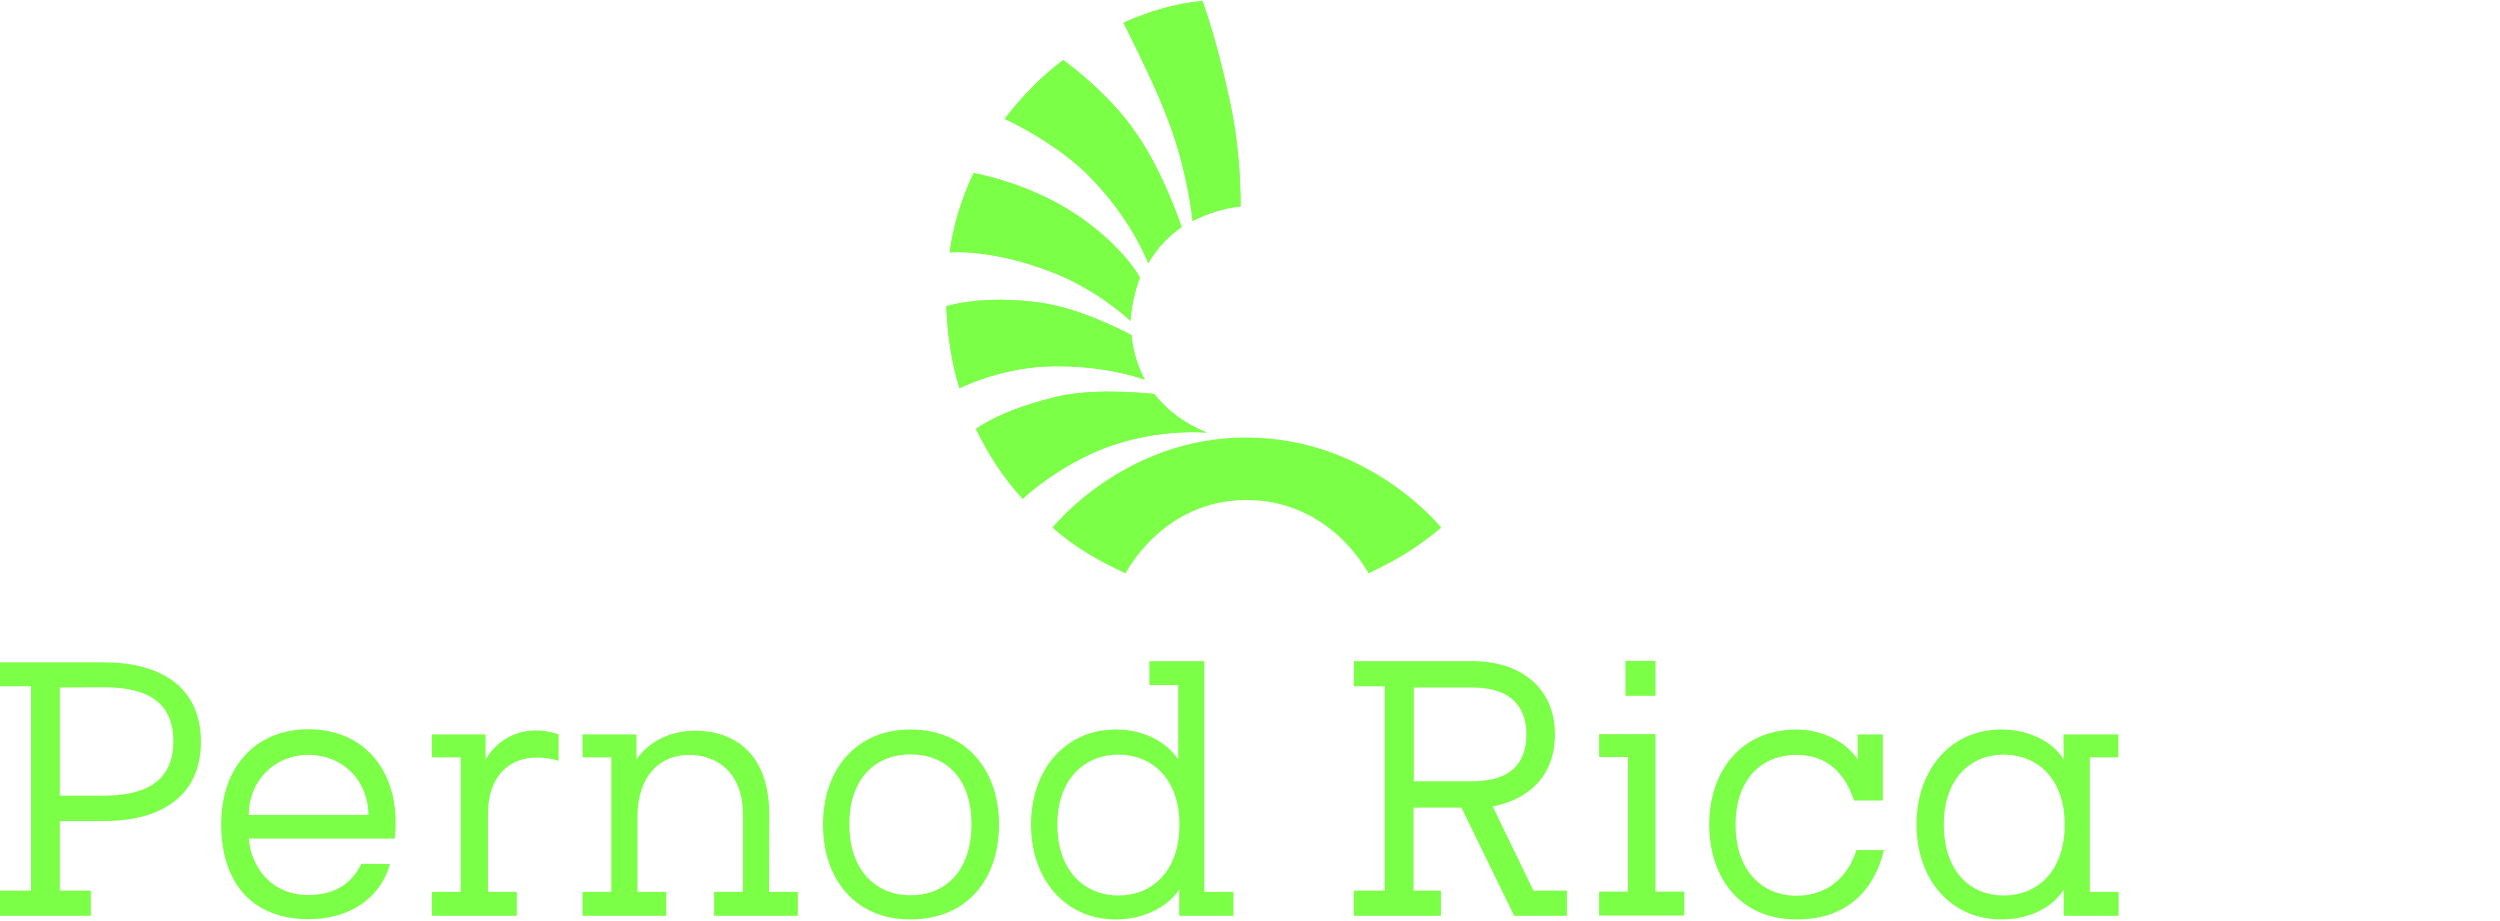
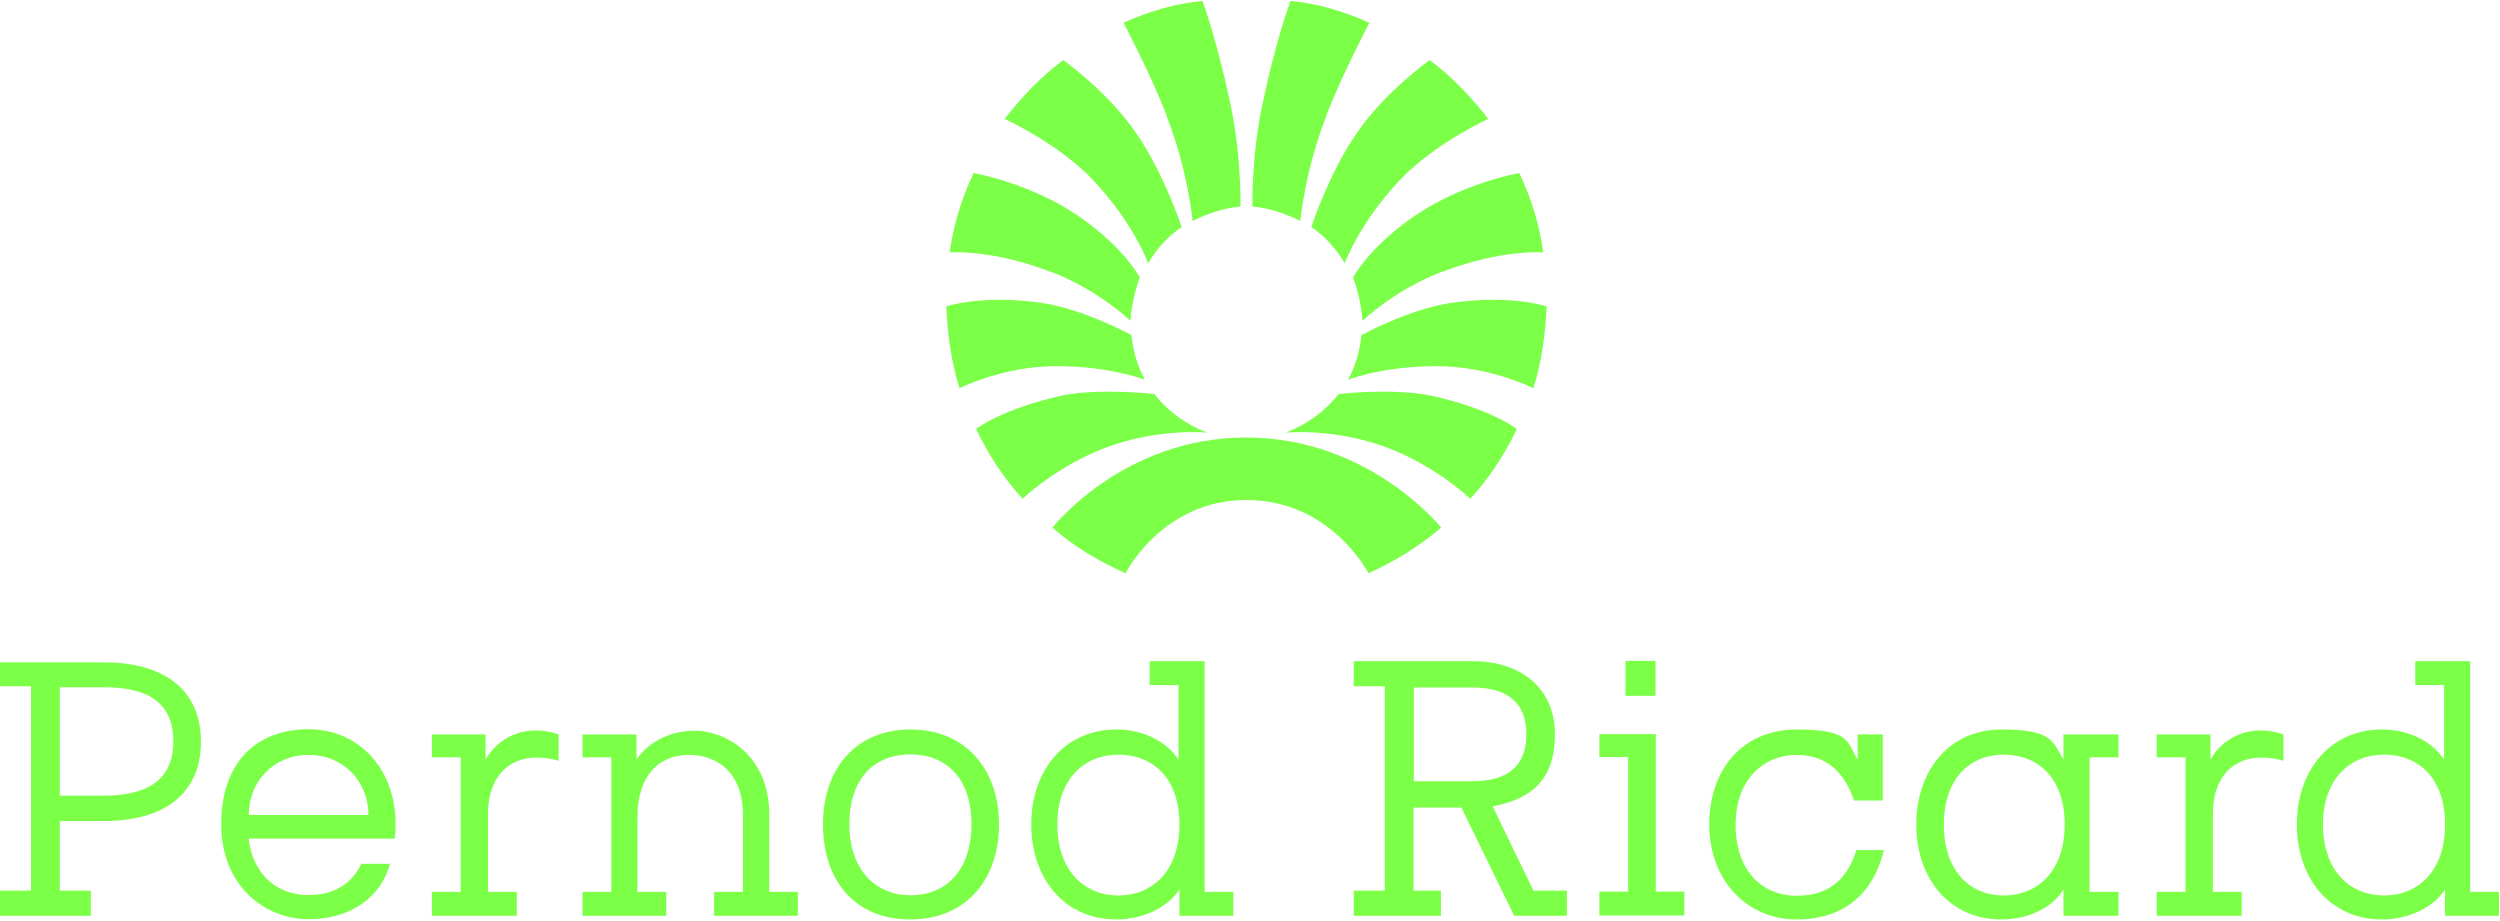
- <svg xmlns="http://www.w3.org/2000/svg" version="1.1" id="Layer_1" x="0px" y="0px" viewBox="0 0 1024 377" style="enable-background:new 0 0 1024 377;" xml:space="preserve">
-   <style type="text/css">
- 	.st0{fill:#7BFF47;}
- </style>
-   <g transform="translate(518.4 1e-4)">
-     <path id="a" class="st0" d="M951.5,337.7c0,19.2,11.3,29.1,25,29.1c13.7,0,25-9.8,25-29.1c0-18.7-11.2-28.6-25-28.6   C962.8,309.1,951.5,319,951.5,337.7z M1011.8,365.3h11.8v9.8h-22.1v-10.8c-4.4,6.9-14.2,12.3-25.9,12.3   c-21.1,0-34.8-16.7-34.8-38.9c0-22.1,13.7-38.9,34.8-38.9c11.2,0,20.6,4.9,25.5,12.3v-30.5l-11.8,0v-9.8h22.5V365.3z" />
-   </g>
-   <g transform="translate(706.5,2e-4)">
-     <path id="b" class="st0" d="M906.4,365.3h11.8v9.8l-34.8,0v-9.8h11.8v-55.1h-11.8v-9.4h22v10.3c4.4-7.9,15.2-15.3,29.9-10.3v10.8   c-17.6-4.9-28.9,4.4-28.9,21.7V365.3z" />
-   </g>
-   <g transform="matrix(-1 0 0 1 1021.1 9e-4)">
-     <g id="c">
+ <svg xmlns="http://www.w3.org/2000/svg" version="1.1" viewBox="0 0 1024 377">
+   <defs>
+     <style>
+       .cls-1 {
+         fill: #7bff47;
+       }
+     </style>
+   </defs>
+   <g>
+     <g id="Layer_1">
+       <path id="a" class="cls-1" d="M951.5,337.7c0,19.2,11.3,29.1,25,29.1s25-9.8,25-29.1-11.2-28.6-25-28.6-25,9.8-25,28.6ZM1011.8,365.3h11.8v9.8h-22.1v-10.8c-4.4,6.9-14.2,12.3-25.9,12.3-21.1,0-34.8-16.7-34.8-38.9s13.7-38.9,34.8-38.9c11.2,0,20.6,4.9,25.5,12.3v-30.5h-11.8v-9.8h22.5v94.5Z" />
+       <path id="b" class="cls-1" d="M906.4,365.3h11.8v9.8h-34.8v-9.8h11.8v-55.1h-11.8v-9.4h22v10.3c4.4-7.9,15.2-15.3,29.9-10.3v10.8c-17.6-4.9-28.9,4.4-28.9,21.7v32Z" />
+       <g id="c">
+         <g>
+           <path class="cls-1" d="M590.9,111.2c-19.6,7.4-32.8,20.2-32.8,20.2-.5-6.4-2-12.8-3.9-17.7,0,0,6.4-12.3,25-25.1,20.1-13.8,43.1-17.7,43.1-17.7,4.9,10.3,8.3,21.2,9.8,32.5,0,0-16.7-1.5-41.2,7.9h0Z" />
+           <path class="cls-1" d="M576.7,70.4c-19.1,18.7-25.9,37.4-25.9,37.4-3.5-5.9-7.8-10.8-13.7-14.8,0,0,7.3-22.2,18.6-38.4,11.2-16.7,29.9-30,29.9-30,9.3,6.9,17.1,15.3,24,24.1,0,0-18.6,8.4-32.8,21.7h0Z" />
+           <path class="cls-1" d="M543.4,47.2c-8.8,22.1-10.8,43.3-10.8,43.3-5.9-3-13.2-5.4-19.6-5.9,0,0-.5-21.2,4.4-43.3,5.4-25.6,11.2-40.9,11.2-40.9,11.3,1,22.1,4.4,32.3,8.9,0,0-11.8,22.6-17.6,37.9h0Z" />
+         </g>
+         <path class="cls-1" d="M574.7,186.1c-24-11.3-48-8.9-48-8.9,8.8-3.4,16.2-8.9,21.6-15.8,0,0,21.1-2.5,37.2.5,25,5.4,35.8,13.8,35.8,13.8-4.9,10.3-11.3,20.2-19.1,28.6,0,0-9.8-9.8-27.4-18.2h0Z" />
+         <path class="cls-1" d="M592.9,150.1c-24-1-40.7,5.4-40.7,5.4,2.9-5.4,4.9-11.8,5.4-18.2,0,0,19.6-10.8,37.2-13.3,24.5-3.4,38.7,1.5,38.7,1.5-.5,11.3-2,22.6-5.4,33.5,0,0-15.7-7.9-35.3-8.9h0Z" />
+       </g>
+       <g id="c-2" data-name="c">
+         <g>
+           <path class="cls-1" d="M430.2,111.2c19.6,7.4,32.8,20.2,32.8,20.2.5-6.4,2-12.8,3.9-17.7,0,0-6.4-12.3-25-25.1-20.1-13.8-43.1-17.7-43.1-17.7-4.9,10.3-8.3,21.2-9.8,32.5,0,0,16.7-1.5,41.2,7.9h0Z" />
+           <path class="cls-1" d="M444.4,70.4c19.1,18.7,25.9,37.4,25.9,37.4,3.5-5.9,7.8-10.8,13.7-14.8,0,0-7.3-22.2-18.6-38.4-11.2-16.7-29.9-30-29.9-30-9.3,6.9-17.1,15.3-24,24.1,0,0,18.6,8.4,32.8,21.7h0Z" />
+           <path class="cls-1" d="M477.7,47.2c8.8,22.1,10.8,43.3,10.8,43.3,5.9-3,13.2-5.4,19.6-5.9,0,0,.5-21.2-4.4-43.3-5.4-25.6-11.2-40.9-11.2-40.9-11.3,1-22.1,4.4-32.3,8.9,0,0,11.8,22.6,17.6,37.9h0Z" />
+         </g>
+         <path class="cls-1" d="M446.4,186.1c24-11.3,48-8.9,48-8.9-8.8-3.4-16.2-8.9-21.6-15.8,0,0-21.1-2.5-37.2.5-25,5.4-35.8,13.8-35.8,13.8,4.9,10.3,11.3,20.2,19.1,28.6,0,0,9.8-9.8,27.4-18.2h0Z" />
+         <path class="cls-1" d="M428.2,150.1c24-1,40.7,5.4,40.7,5.4-2.9-5.4-4.9-11.8-5.4-18.2,0,0-19.6-10.8-37.2-13.3-24.5-3.4-38.7,1.5-38.7,1.5.5,11.3,2,22.6,5.4,33.5,0,0,15.7-7.9,35.3-8.9h0Z" />
+       </g>
      <g>
-         <path class="st0" d="M590.9,111.2c-19.6,7.4-32.8,20.2-32.8,20.2c-0.5-6.4-2-12.8-3.9-17.7c0,0,6.4-12.3,25-25.1     c20.1-13.8,43.1-17.7,43.1-17.7c4.9,10.3,8.3,21.2,9.8,32.5C632.1,103.3,615.4,101.8,590.9,111.2L590.9,111.2z" />
-         <path class="st0" d="M576.7,70.4c-19.1,18.7-25.9,37.4-25.9,37.4c-3.5-5.9-7.8-10.8-13.7-14.8c0,0,7.3-22.2,18.6-38.4     c11.2-16.7,29.9-30,29.9-30c9.3,6.9,17.1,15.3,24,24.1C609.5,48.7,590.9,57.1,576.7,70.4L576.7,70.4z" />
-         <path class="st0" d="M543.4,47.2c-8.8,22.1-10.8,43.3-10.8,43.3c-5.9-3-13.2-5.4-19.6-5.9c0,0-0.5-21.2,4.4-43.3     c5.4-25.6,11.2-40.9,11.2-40.9c11.3,1,22.1,4.4,32.3,8.9C561,9.3,549.3,31.9,543.4,47.2L543.4,47.2z" />
+         <path class="cls-1" d="M510.5,204.8c34.8,0,50,30,50,30,10.8-4.9,20.6-10.8,29.8-18.7,0,0-29.4-36.9-79.9-36.9s-79.3,36.9-79.3,36.9c8.8,7.9,19.1,13.8,29.9,18.7,0,0,15.2-30,49.4-30h0Z" />
+         <path class="cls-1" d="M24.5,281.6v44.3h18.1c19.6,0,28.4-7.9,28.4-22.2,0-14.3-8.3-22.2-28.4-22.2h-18.1ZM24.5,364.8h12.7v10.3H0v-10.3h12.7v-83.7H0v-9.8h42.6c23.5,0,39.7,10.3,39.7,32.5,0,22.2-16.2,32.5-39.7,32.5h-18.1v28.6Z" />
+         <path class="cls-1" d="M150.9,333.8c0-13.8-10.3-24.6-24.5-24.6-14.2,0-24.5,10.8-24.5,24.6h49ZM159.7,353.9c-3.4,12.8-15.2,22.6-33.3,22.6s-35.8-13.8-35.8-38.9,14.2-38.9,35.8-38.9,38.2,18.2,35.3,44.8h-59.8c1,11.3,8.8,23.1,24.5,23.1,10.3,0,17.6-4.4,21.6-12.8h11.8Z" />
+         <path id="b-2" data-name="b" class="cls-1" d="M199.9,365.3h11.8v9.8h-34.8v-9.8h11.8v-55.1h-11.8v-9.4h22v10.3c4.4-7.9,15.2-15.3,29.9-10.3v10.8c-17.6-4.9-28.9,4.4-28.9,21.7v32Z" />
+         <path class="cls-1" d="M315,365.3h11.8v9.8s-34.3,0-34.3,0v-9.8h11.8v-31.5c0-17.2-10.3-24.6-22.1-24.6s-21.1,7.9-21.1,25.6v30.5h11.8v9.8h-34.3v-9.8h11.8v-55.1h-11.8v-9.4h22.1v10.3c3.9-5.9,12.2-11.8,24-11.8s30.4,9.4,30.4,34.5v31.5Z" />
+         <path class="cls-1" d="M372.9,366.7c14.7,0,25-10.3,25-29.1s-10.3-28.6-25-28.6-25,9.8-25,28.6c0,18.7,10.8,29.1,25,29.1h0ZM372.9,298.8c23,0,36.3,16.7,36.3,38.9s-13.2,38.9-36.3,38.9-35.8-16.3-35.8-38.9,13.2-38.9,35.8-38.9Z" />
+         <path id="a-2" data-name="a" class="cls-1" d="M433.1,337.7c0,19.2,11.3,29.1,25,29.1s25-9.8,25-29.1-11.2-28.6-25-28.6-25,9.8-25,28.6ZM493.4,365.3h11.8v9.8h-22.1v-10.8c-4.4,6.9-14.2,12.3-25.9,12.3-21.1,0-34.8-16.7-34.8-38.9s13.7-38.9,34.8-38.9c11.2,0,20.6,4.9,25.5,12.3v-30.5h-11.8v-9.8h22.5v94.5Z" />
+         <path class="cls-1" d="M579.1,281.6v38.4h24c15.7,0,22.1-7.4,22.1-19.2s-6.4-19.2-22.1-19.2h-24ZM554.6,270.8h48.5c19.6,0,33.8,10.8,33.8,30s-10.3,26.6-25.5,29.5l16.7,34.5h13.7v10.3h-21.6l-21.6-44.3h-19.6v34h11.2v10.3h-35.7v-10.3h12.7v-83.7h-12.7v-10.3Z" />
+         <path class="cls-1" d="M665.8,285h12.3v-14.3h-12.3v14.3ZM678.1,365.2h11.8v9.8h-34.8v-9.8h11.8v-55.1h-11.8v-9.4h23.1v64.5Z" />
+         <path class="cls-1" d="M771.7,348c-3.9,16.7-15.2,28.6-35.8,28.6s-35.8-16.3-35.8-38.9c0-22.1,13.3-38.9,35.8-38.9s20.6,5.4,25,12.3v-10.3h10.3v27.1h-11.8c-3.4-10.3-10.3-18.7-23.5-18.7s-25,9.8-25,28.6,10.8,29.1,25,29.1,21.1-7.9,24.5-18.7h11.3Z" />
+         <path class="cls-1" d="M796.2,337.7c0,19.2,10.8,29.1,24.5,29.1s25-9.8,25-29.1-11.2-28.6-25-28.6-24.5,9.8-24.5,28.6ZM845.2,300.8h22.5v9.4h-11.8v55.1h11.8v9.8h-22.5v-10.8c-4.4,7.4-14.2,12.3-25.5,12.3-21.1,0-34.8-16.7-34.8-38.9s13.7-38.9,34.8-38.9,21,4.9,25.5,12.3v-10.3Z" />
      </g>
-       <path class="st0" d="M574.7,186.1c-24-11.3-48-8.9-48-8.9c8.8-3.4,16.2-8.9,21.6-15.8c0,0,21.1-2.5,37.2,0.5    c25,5.4,35.8,13.8,35.8,13.8c-4.9,10.3-11.3,20.2-19.1,28.6C602.1,204.3,592.3,194.5,574.7,186.1L574.7,186.1z" />
-       <path class="st0" d="M592.9,150.1c-24-1-40.7,5.4-40.7,5.4c2.9-5.4,4.9-11.8,5.4-18.2c0,0,19.6-10.8,37.2-13.3    c24.5-3.4,38.7,1.5,38.7,1.5c-0.5,11.3-2,22.6-5.4,33.5C628.2,159,612.5,151.1,592.9,150.1L592.9,150.1z" />
    </g>
  </g>
-   <g id="c_00000093139673550269362540000011138391125862878343_">
-     <g>
-       <path class="st0" d="M430.2,111.2c19.6,7.4,32.8,20.2,32.8,20.2c0.5-6.4,2-12.8,3.9-17.7c0,0-6.4-12.3-25-25.1    c-20.1-13.8-43.1-17.7-43.1-17.7c-4.9,10.3-8.3,21.2-9.8,32.5C389,103.3,405.7,101.8,430.2,111.2L430.2,111.2z" />
-       <path class="st0" d="M444.4,70.4c19.1,18.7,25.9,37.4,25.9,37.4c3.5-5.9,7.8-10.8,13.7-14.8c0,0-7.3-22.2-18.6-38.4    c-11.2-16.7-29.9-30-29.9-30c-9.3,6.9-17.1,15.3-24,24.1C411.6,48.7,430.2,57.1,444.4,70.4L444.4,70.4z" />
-       <path class="st0" d="M477.7,47.2c8.8,22.1,10.8,43.3,10.8,43.3c5.9-3,13.2-5.4,19.6-5.9c0,0,0.5-21.2-4.4-43.3    c-5.4-25.6-11.2-40.9-11.2-40.9c-11.3,1-22.1,4.4-32.3,8.9C460.1,9.3,471.8,31.9,477.7,47.2L477.7,47.2z" />
-     </g>
-     <path class="st0" d="M446.4,186.1c24-11.3,48-8.9,48-8.9c-8.8-3.4-16.2-8.9-21.6-15.8c0,0-21.1-2.5-37.2,0.5   c-25,5.4-35.8,13.8-35.8,13.8c4.9,10.3,11.3,20.2,19.1,28.6C419,204.3,428.8,194.5,446.4,186.1L446.4,186.1z" />
-     <path class="st0" d="M428.2,150.1c24-1,40.7,5.4,40.7,5.4c-2.9-5.4-4.9-11.8-5.4-18.2c0,0-19.6-10.8-37.2-13.3   c-24.5-3.4-38.7,1.5-38.7,1.5c0.5,11.3,2,22.6,5.4,33.5C392.9,159,408.6,151.1,428.2,150.1L428.2,150.1z" />
-   </g>
-   <g>
-     <path class="st0" d="M510.5,204.8c34.8,0,50,30,50,30c10.8-4.9,20.6-10.8,29.8-18.7c0,0-29.4-36.9-79.9-36.9   c-50,0-79.3,36.9-79.3,36.9c8.8,7.9,19.1,13.8,29.9,18.7C461.1,234.8,476.2,204.8,510.5,204.8L510.5,204.8z" />
-     <path class="st0" d="M24.5,281.6v44.3h18.1c19.6,0,28.4-7.9,28.4-22.2c0-14.3-8.3-22.2-28.4-22.2L24.5,281.6z M24.5,364.8h12.7   v10.3H0v-10.3h12.7l0-83.7H0v-9.8l42.6,0c23.5,0,39.7,10.3,39.7,32.5c0,22.2-16.2,32.5-39.7,32.5H24.5L24.5,364.8z" />
-     <path class="st0" d="M150.9,333.8c0-13.8-10.3-24.6-24.5-24.6c-14.2,0-24.5,10.8-24.5,24.6H150.9z M159.7,353.9   c-3.4,12.8-15.2,22.6-33.3,22.6c-22.1,0-35.8-13.8-35.8-38.9c0-23.6,14.2-38.9,35.8-38.9c23.5,0,38.2,18.2,35.3,44.8l-59.8,0   c1,11.3,8.8,23.1,24.5,23.1c10.3,0,17.6-4.4,21.6-12.8L159.7,353.9z" />
-     <path id="b_00000150783196889888994430000016407312163886160289_" class="st0" d="M199.9,365.3h11.8v9.8l-34.8,0v-9.8h11.8v-55.1   h-11.8v-9.4h22v10.3c4.4-7.9,15.2-15.3,29.9-10.3v10.8c-17.6-4.9-28.9,4.4-28.9,21.7V365.3z" />
-     <path class="st0" d="M315,365.3h11.8l0,9.8h-34.3v-9.8h11.8l0-31.5c0-17.2-10.3-24.6-22.1-24.6c-11.3,0-21.1,7.9-21.1,25.6v30.5   h11.8v9.8h-34.3v-9.8h11.8v-55.1h-11.8v-9.4l22.1,0v10.3c3.9-5.9,12.2-11.8,24-11.8c16.2,0,30.4,9.4,30.4,34.5L315,365.3z" />
-     <path class="st0" d="M372.9,366.7c14.7,0,25-10.3,25-29.1c0-18.7-10.3-28.6-25-28.6c-14.2,0-25,9.8-25,28.6   C347.9,356.4,358.7,366.7,372.9,366.7L372.9,366.7z M372.9,298.8c23,0,36.3,16.7,36.3,38.9c0,22.6-13.2,38.9-36.3,38.9   c-22.5,0-35.8-16.3-35.8-38.9C337.1,315.5,350.4,298.8,372.9,298.8z" />
-     <path id="a_00000085252570317996428430000000543472841299403395_" class="st0" d="M433.1,337.7c0,19.2,11.3,29.1,25,29.1   c13.7,0,25-9.8,25-29.1c0-18.7-11.2-28.6-25-28.6C444.4,309.1,433.1,319,433.1,337.7z M493.4,365.3h11.8v9.8H483v-10.8   c-4.4,6.9-14.2,12.3-25.9,12.3c-21.1,0-34.8-16.7-34.8-38.9c0-22.1,13.7-38.9,34.8-38.9c11.2,0,20.6,4.9,25.5,12.3v-30.5l-11.8,0   v-9.8h22.5V365.3z" />
-     <path class="st0" d="M579.1,281.6V320h24c15.7,0,22.1-7.4,22.1-19.2c0-11.3-6.4-19.2-22.1-19.2H579.1z M554.6,270.8h48.5   c19.6,0,33.8,10.8,33.8,30c0,16.7-10.3,26.6-25.5,29.5l16.7,34.5h13.7v10.3h-21.6l-21.6-44.3h-19.6v34h11.2v10.3l-35.7,0v-10.3   h12.7l0-83.7h-12.7L554.6,270.8z" />
-     <path class="st0" d="M665.8,285h12.3v-14.3h-12.3V285z M678.1,365.2h11.8v9.8H655v-9.8h11.8v-55.1H655v-9.4h23.1V365.2z" />
-     <path class="st0" d="M771.7,348c-3.9,16.7-15.2,28.6-35.8,28.6c-22.5,0-35.8-16.3-35.8-38.9c0-22.1,13.3-38.9,35.8-38.9   c10.8,0,20.6,5.4,25,12.3v-10.3h10.3v27.1h-11.8c-3.4-10.3-10.3-18.7-23.5-18.7c-14.2,0-25,9.8-25,28.6c0,18.7,10.8,29.1,25,29.1   c12.7,0,21.1-7.9,24.5-18.7H771.7z" />
-     <path class="st0" d="M796.2,337.7c0,19.2,10.8,29.1,24.5,29.1s25-9.8,25-29.1c0-18.7-11.2-28.6-25-28.6   C807,309.1,796.2,319,796.2,337.7z M845.2,300.8l22.5,0v9.4H856v55.1h11.8v9.8h-22.5v-10.8c-4.4,7.4-14.2,12.3-25.5,12.3   c-21.1,0-34.8-16.7-34.8-38.9c0-22.1,13.7-38.9,34.8-38.9c11.2,0,21,4.9,25.5,12.3L845.2,300.8z" />
-   </g>
</svg>
